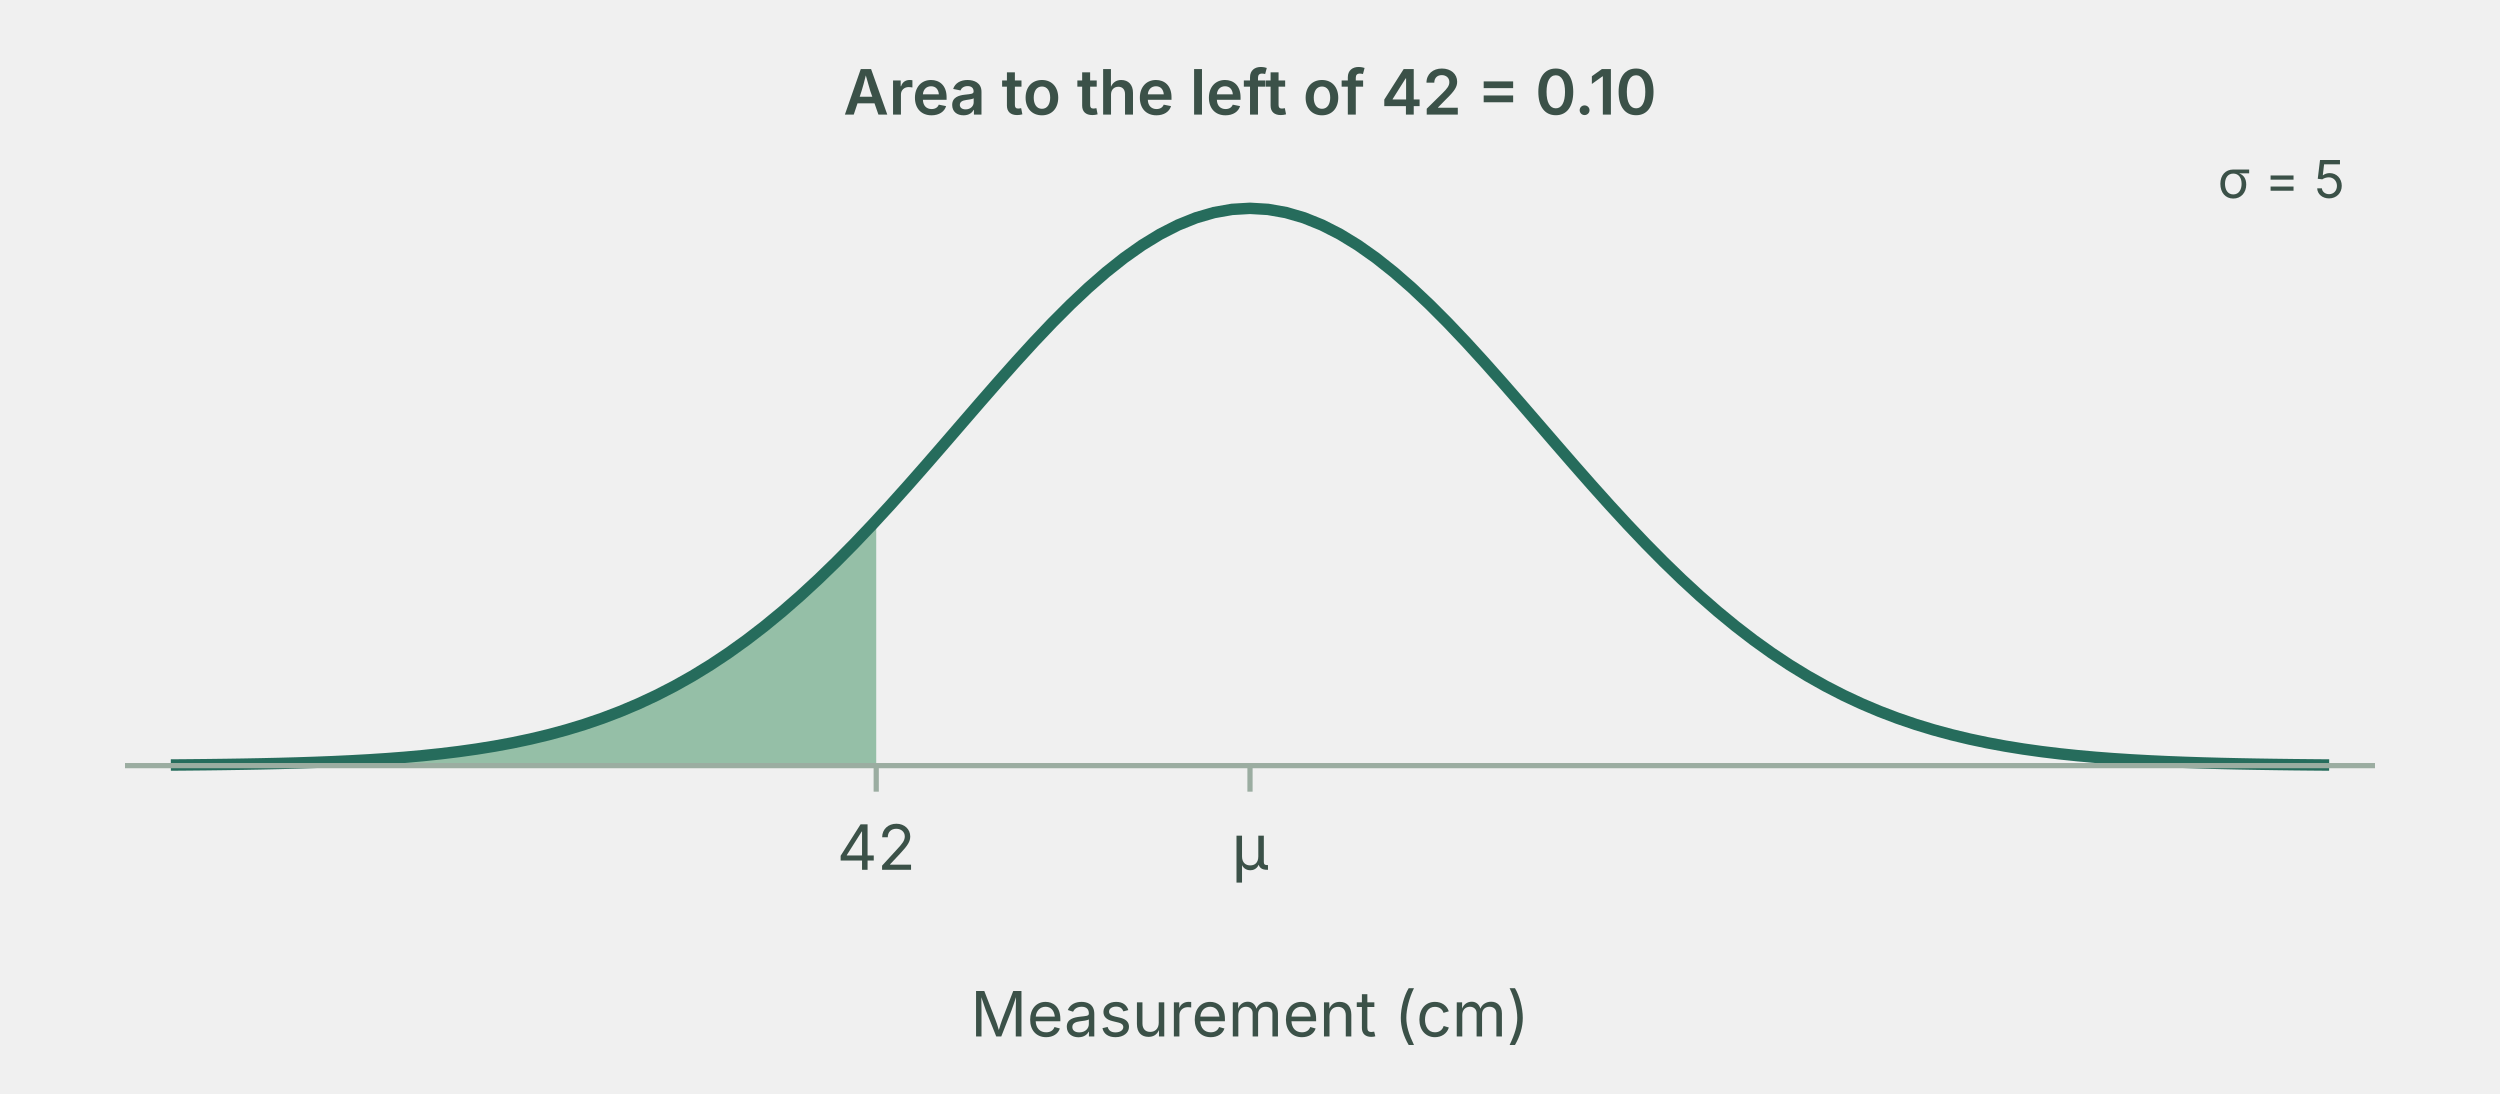
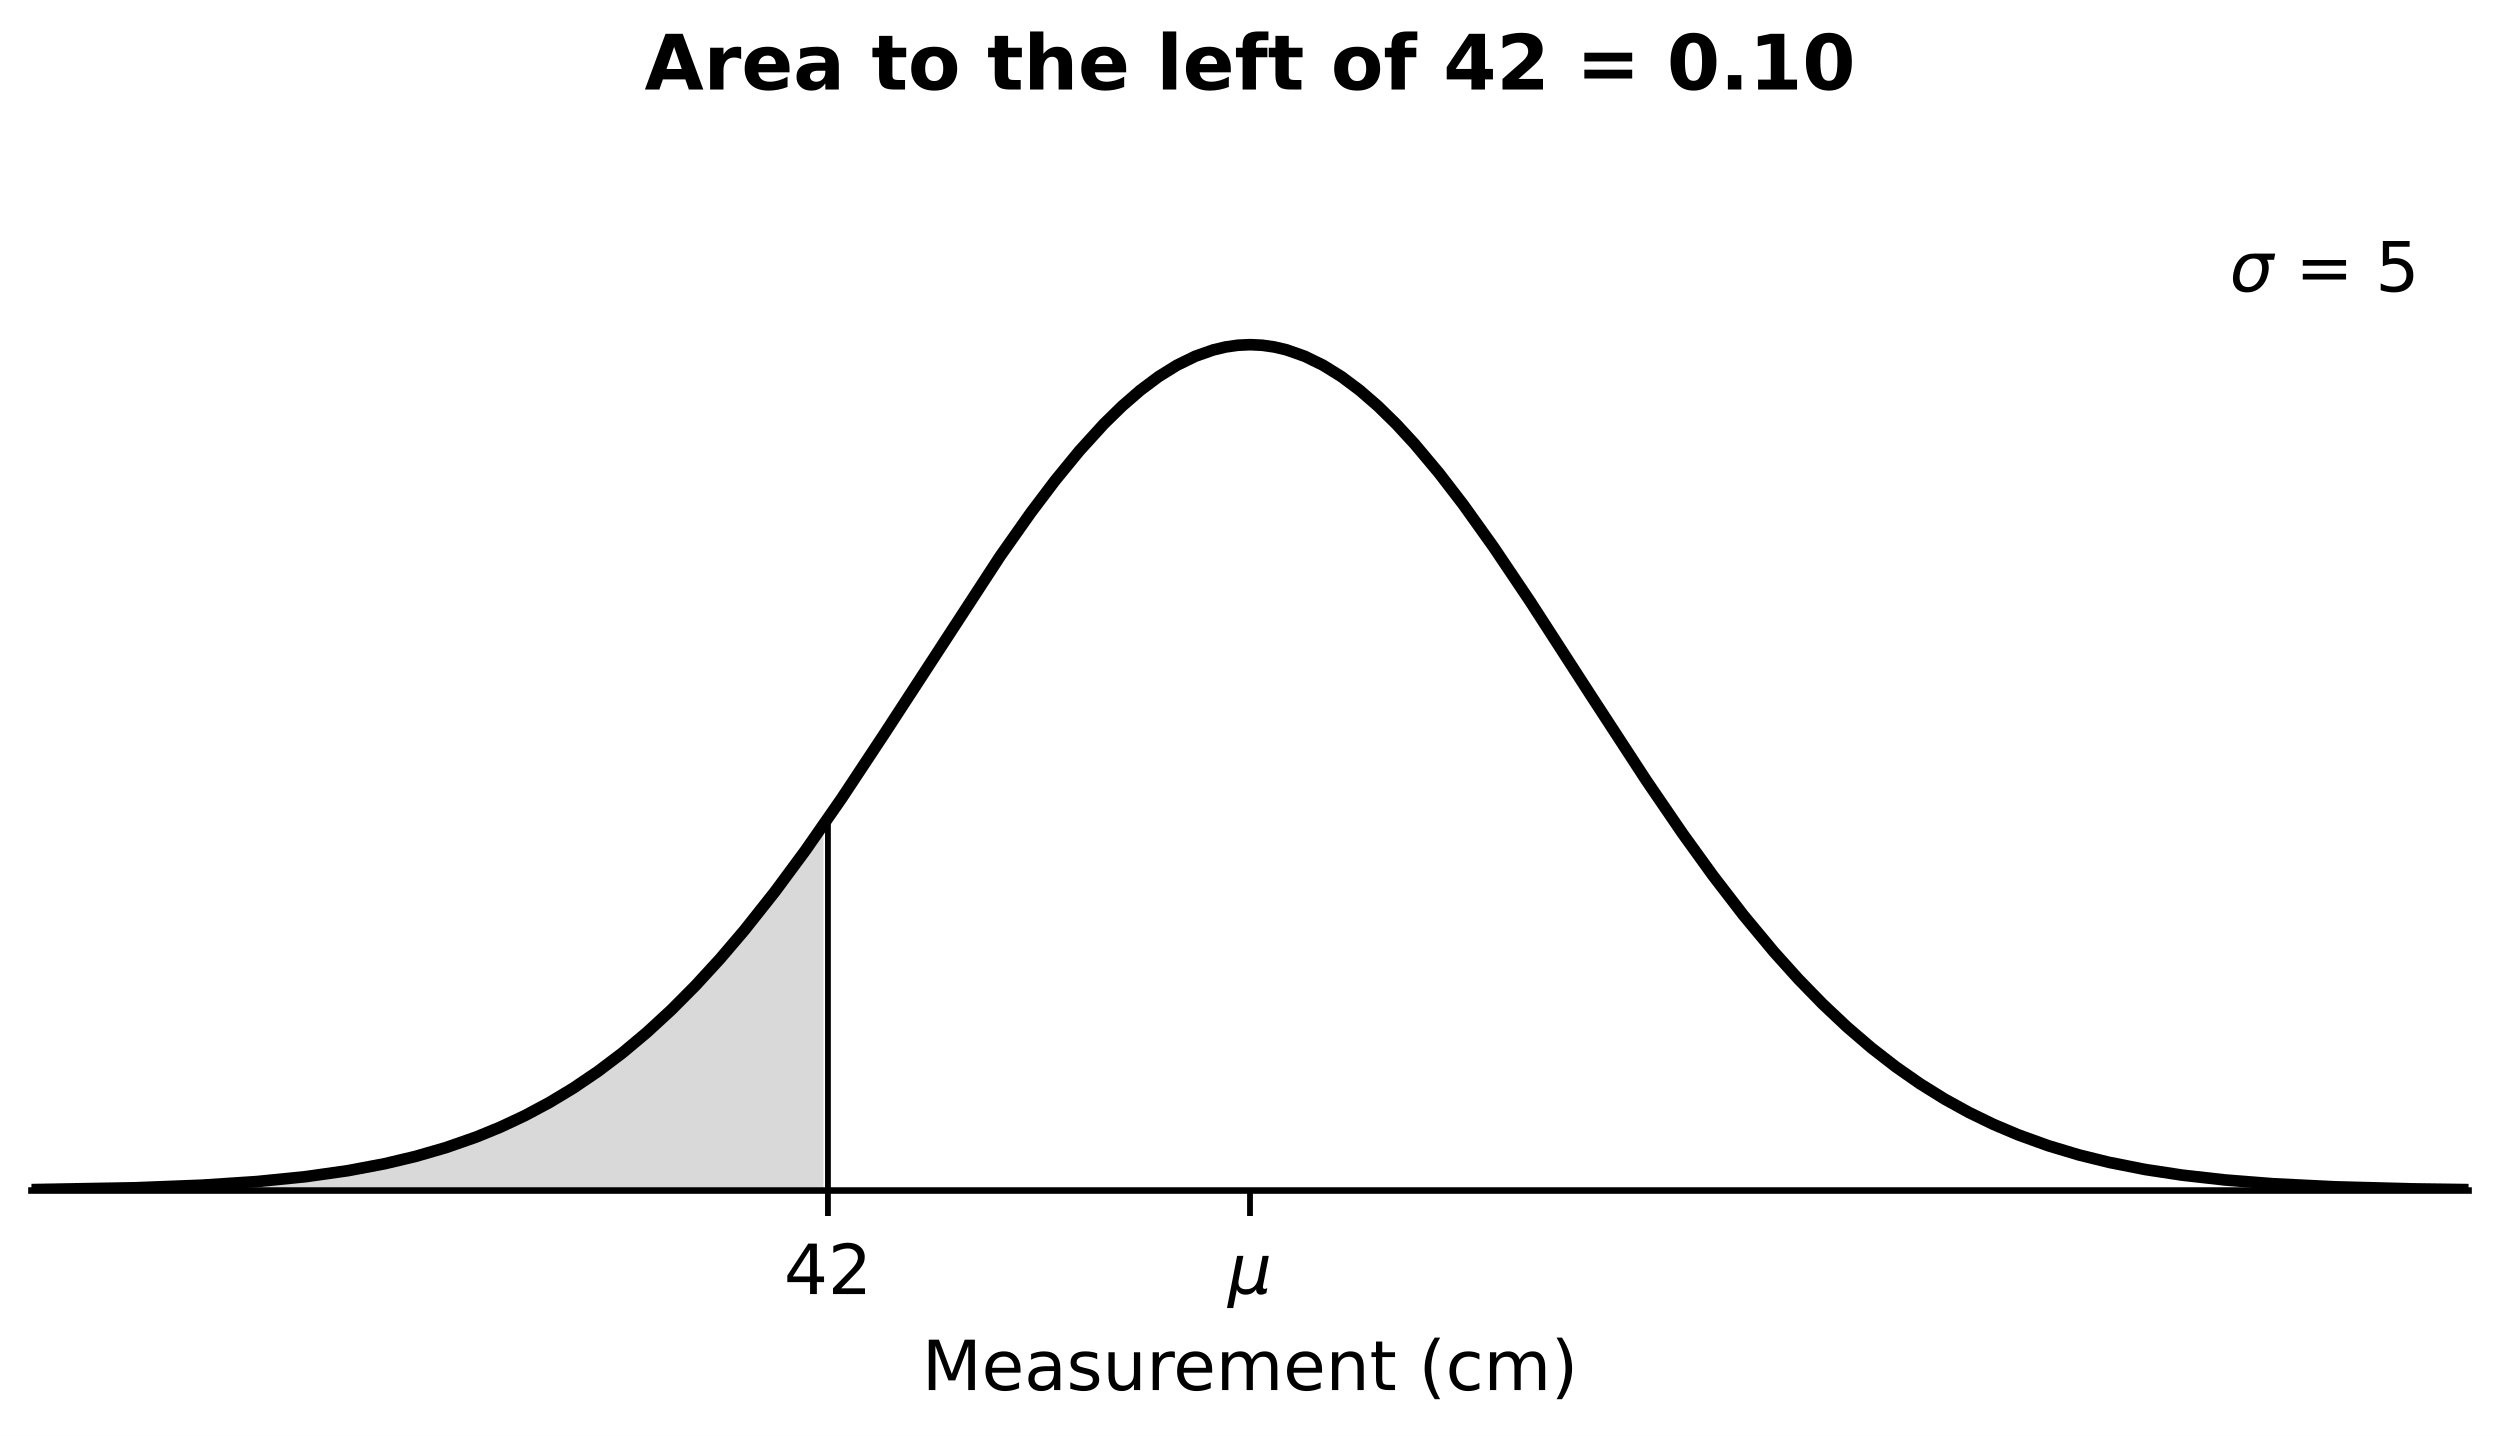
- <svg xmlns="http://www.w3.org/2000/svg" viewBox="0 0 480 210" role="img" aria-labelledby="title">
-   <style>text{font-family:system-ui,-apple-system,sans-serif;fill:#3b5148;font-size:12px} .small{font-size:10px}</style>
-   <path d="M32.8,147 L32.800,146.886 L33.929,146.877 L35.057,146.868 L36.186,146.858 L37.314,146.847 L38.443,146.835 L39.572,146.823 L40.700,146.810 L41.829,146.796 L42.957,146.781 L44.086,146.765 L45.215,146.748 L46.343,146.729 L47.472,146.710 L48.600,146.689 L49.729,146.667 L50.858,146.643 L51.986,146.618 L53.115,146.592 L54.244,146.563 L55.372,146.533 L56.501,146.501 L57.629,146.467 L58.758,146.431 L59.887,146.393 L61.015,146.353 L62.144,146.310 L63.272,146.264 L64.401,146.216 L65.530,146.165 L66.658,146.111 L67.787,146.054 L68.915,145.994 L70.044,145.930 L71.173,145.863 L72.301,145.792 L73.430,145.717 L74.558,145.638 L75.687,145.555 L76.816,145.467 L77.944,145.375 L79.073,145.278 L80.201,145.175 L81.330,145.068 L82.459,144.954 L83.587,144.836 L84.716,144.711 L85.844,144.580 L86.973,144.442 L88.102,144.298 L89.230,144.147 L90.359,143.988 L91.487,143.822 L92.616,143.648 L93.745,143.466 L94.873,143.276 L96.002,143.077 L97.131,142.869 L98.259,142.652 L99.388,142.426 L100.516,142.189 L101.645,141.943 L102.774,141.686 L103.902,141.418 L105.031,141.139 L106.159,140.848 L107.288,140.546 L108.417,140.232 L109.545,139.905 L110.674,139.565 L111.802,139.213 L112.931,138.847 L114.060,138.467 L115.188,138.073 L116.317,137.665 L117.445,137.242 L118.574,136.804 L119.703,136.350 L120.831,135.882 L121.960,135.397 L123.088,134.896 L124.217,134.378 L125.346,133.844 L126.474,133.292 L127.603,132.723 L128.731,132.137 L129.860,131.533 L130.989,130.911 L132.117,130.271 L133.246,129.612 L134.374,128.934 L135.503,128.238 L136.632,127.523 L137.760,126.789 L138.889,126.036 L140.018,125.263 L141.146,124.472 L142.275,123.660 L143.403,122.830 L144.532,121.980 L145.661,121.111 L146.789,120.222 L147.918,119.314 L149.046,118.387 L150.175,117.441 L151.304,116.476 L152.432,115.492 L153.561,114.490 L154.689,113.470 L155.818,112.431 L156.947,111.375 L158.075,110.302 L159.204,109.211 L160.332,108.104 L161.461,106.981 L162.590,105.842 L163.718,104.688 L164.847,103.519 L165.975,102.336 L167.104,101.140 L168.233,99.930 L168.233,147 Z" fill="#95bfa7" />
-   <path d="M32.800,146.886 L36.253,146.857 L39.707,146.822 L43.160,146.778 L46.613,146.725 L50.067,146.660 L53.520,146.582 L56.973,146.487 L60.427,146.374 L63.880,146.239 L67.333,146.077 L70.787,145.886 L74.240,145.661 L77.693,145.396 L81.147,145.085 L84.600,144.724 L88.053,144.304 L91.507,143.819 L94.960,143.261 L98.413,142.622 L101.867,141.893 L105.320,141.065 L108.773,140.130 L112.227,139.077 L115.680,137.897 L119.133,136.581 L122.587,135.120 L126.040,133.506 L129.493,131.731 L132.947,129.788 L136.400,127.672 L139.853,125.377 L143.307,122.902 L146.760,120.245 L150.213,117.408 L153.667,114.395 L157.120,111.211 L160.573,107.866 L164.027,104.370 L167.480,100.738 L170.933,96.987 L174.387,93.138 L177.840,89.212 L181.293,85.236 L184.747,81.236 L188.200,77.243 L191.653,73.289 L195.107,69.406 L198.560,65.628 L202.013,61.991 L205.467,58.528 L208.920,55.273 L212.373,52.260 L215.827,49.519 L219.280,47.079 L222.733,44.967 L226.187,43.206 L229.640,41.815 L233.093,40.811 L236.547,40.203 L240.000,40.000 L243.453,40.203 L246.907,40.811 L250.360,41.815 L253.813,43.206 L257.267,44.967 L260.720,47.079 L264.173,49.519 L267.627,52.260 L271.080,55.273 L274.533,58.528 L277.987,61.991 L281.440,65.628 L284.893,69.406 L288.347,73.289 L291.800,77.243 L295.253,81.236 L298.707,85.236 L302.160,89.212 L305.613,93.138 L309.067,96.987 L312.520,100.738 L315.973,104.370 L319.427,107.866 L322.880,111.211 L326.333,114.395 L329.787,117.408 L333.240,120.245 L336.693,122.902 L340.147,125.377 L343.600,127.672 L347.053,129.788 L350.507,131.731 L353.960,133.506 L357.413,135.120 L360.867,136.581 L364.320,137.897 L367.773,139.077 L371.227,140.130 L374.680,141.065 L378.133,141.893 L381.587,142.622 L385.040,143.261 L388.493,143.819 L391.947,144.304 L395.400,144.724 L398.853,145.085 L402.307,145.396 L405.760,145.661 L409.213,145.886 L412.667,146.077 L416.120,146.239 L419.573,146.374 L423.027,146.487 L426.480,146.582 L429.933,146.660 L433.387,146.725 L436.840,146.778 L440.293,146.822 L443.747,146.857 L447.200,146.886" fill="none" stroke="#266c5c" stroke-width="2.2" />
-   <path d="M24 147H456" stroke="#9bada1" />
-   <path d="M240 147v5" stroke="#9bada1" />
-   <text x="240" y="167" text-anchor="middle">μ</text>
-   <path d="M168.233 147v5" stroke="#9bada1" />
-   <text x="168.233" y="167" text-anchor="middle">42</text>
-   <text x="240" y="22" text-anchor="middle" font-weight="600">Area to the left of 42 = 0.10</text>
-   <text x="240" y="199" text-anchor="middle">Measurement (cm)</text>
-   <text x="438" y="38" text-anchor="middle" class="small">σ = 5</text>
+ <svg xmlns="http://www.w3.org/2000/svg" xmlns:xlink="http://www.w3.org/1999/xlink" width="343.44pt" height="197.26pt" viewBox="0 0 343.44 197.26" version="1.1">
+   <defs>
+     <style type="text/css">*{stroke-linejoin: round; stroke-linecap: butt}</style>
+   </defs>
+   <g id="figure_1">
+     <g id="patch_1">
+       <path d="M 0 197.26  L 343.44 197.26  L 343.44 -0  L 0 -0  z " style="fill: #ffffff" />
+     </g>
+     <g id="axes_1">
+       <g id="patch_2">
+         <path d="M 4.32 163.551  L 339.12 163.551  L 339.12 18.298  L 4.32 18.298  z " style="fill: #ffffff" />
+       </g>
+       <g id="FillBetweenPolyCollection_1">
+         <defs>
+           <path id="md0f2b03b56" d="M 4.32 -33.832  L 4.32 -33.832  L 5.157 -33.841  L 5.994 -33.85  L 6.831 -33.86  L 7.668 -33.871  L 8.505 -33.882  L 9.342 -33.894  L 10.179 -33.907  L 11.016 -33.92  L 11.853 -33.934  L 12.69 -33.95  L 13.527 -33.966  L 14.364 -33.983  L 15.201 -34.001  L 16.038 -34.02  L 16.875 -34.041  L 17.712 -34.063  L 18.549 -34.085  L 19.386 -34.11  L 20.223 -34.135  L 21.06 -34.163  L 21.897 -34.191  L 22.734 -34.222  L 23.571 -34.254  L 24.408 -34.288  L 25.245 -34.324  L 26.082 -34.362  L 26.919 -34.402  L 27.756 -34.444  L 28.593 -34.488  L 29.43 -34.535  L 30.267 -34.585  L 31.104 -34.637  L 31.941 -34.691  L 32.778 -34.749  L 33.615 -34.81  L 34.452 -34.873  L 35.289 -34.941  L 36.126 -35.011  L 36.963 -35.085  L 37.8 -35.163  L 38.637 -35.244  L 39.474 -35.33  L 40.311 -35.42  L 41.148 -35.514  L 41.985 -35.613  L 42.822 -35.716  L 43.659 -35.824  L 44.496 -35.938  L 45.333 -36.056  L 46.17 -36.18  L 47.007 -36.31  L 47.844 -36.446  L 48.681 -36.588  L 49.518 -36.736  L 50.355 -36.89  L 51.192 -37.051  L 52.029 -37.22  L 52.866 -37.395  L 53.703 -37.578  L 54.54 -37.769  L 55.377 -37.967  L 56.214 -38.174  L 57.051 -38.389  L 57.888 -38.613  L 58.725 -38.846  L 59.562 -39.088  L 60.399 -39.34  L 61.236 -39.601  L 62.073 -39.872  L 62.91 -40.154  L 63.747 -40.446  L 64.584 -40.749  L 65.421 -41.063  L 66.258 -41.388  L 67.095 -41.725  L 67.932 -42.074  L 68.769 -42.435  L 69.606 -42.809  L 70.443 -43.195  L 71.28 -43.595  L 72.117 -44.007  L 72.954 -44.434  L 73.791 -44.874  L 74.628 -45.328  L 75.465 -45.796  L 76.302 -46.279  L 77.139 -46.777  L 77.976 -47.29  L 78.813 -47.819  L 79.65 -48.363  L 80.487 -48.922  L 81.324 -49.498  L 82.161 -50.089  L 82.998 -50.698  L 83.835 -51.322  L 84.672 -51.964  L 85.509 -52.622  L 86.346 -53.297  L 87.183 -53.989  L 88.02 -54.699  L 88.857 -55.426  L 89.694 -56.171  L 90.531 -56.933  L 91.368 -57.713  L 92.205 -58.511  L 93.042 -59.326  L 93.879 -60.159  L 94.716 -61.01  L 95.553 -61.878  L 96.39 -62.764  L 97.227 -63.668  L 98.064 -64.589  L 98.901 -65.528  L 99.738 -66.484  L 100.575 -67.458  L 101.412 -68.448  L 102.249 -69.455  L 103.086 -70.479  L 103.923 -71.519  L 104.76 -72.575  L 105.597 -73.647  L 106.434 -74.735  L 107.271 -75.837  L 108.108 -76.955  L 108.945 -78.087  L 109.782 -79.233  L 110.619 -80.393  L 111.456 -81.566  L 112.293 -82.751  L 113.13 -83.949  L 113.13 -83.949  L 113.13 -33.708  L 112.293 -33.708  L 111.456 -33.708  L 110.619 -33.708  L 109.782 -33.708  L 108.945 -33.708  L 108.108 -33.708  L 107.271 -33.708  L 106.434 -33.708  L 105.597 -33.708  L 104.76 -33.708  L 103.923 -33.708  L 103.086 -33.708  L 102.249 -33.708  L 101.412 -33.708  L 100.575 -33.708  L 99.738 -33.708  L 98.901 -33.708  L 98.064 -33.708  L 97.227 -33.708  L 96.39 -33.708  L 95.553 -33.708  L 94.716 -33.708  L 93.879 -33.708  L 93.042 -33.708  L 92.205 -33.708  L 91.368 -33.708  L 90.531 -33.708  L 89.694 -33.708  L 88.857 -33.708  L 88.02 -33.708  L 87.183 -33.708  L 86.346 -33.708  L 85.509 -33.708  L 84.672 -33.708  L 83.835 -33.708  L 82.998 -33.708  L 82.161 -33.708  L 81.324 -33.708  L 80.487 -33.708  L 79.65 -33.708  L 78.813 -33.708  L 77.976 -33.708  L 77.139 -33.708  L 76.302 -33.708  L 75.465 -33.708  L 74.628 -33.708  L 73.791 -33.708  L 72.954 -33.708  L 72.117 -33.708  L 71.28 -33.708  L 70.443 -33.708  L 69.606 -33.708  L 68.769 -33.708  L 67.932 -33.708  L 67.095 -33.708  L 66.258 -33.708  L 65.421 -33.708  L 64.584 -33.708  L 63.747 -33.708  L 62.91 -33.708  L 62.073 -33.708  L 61.236 -33.708  L 60.399 -33.708  L 59.562 -33.708  L 58.725 -33.708  L 57.888 -33.708  L 57.051 -33.708  L 56.214 -33.708  L 55.377 -33.708  L 54.54 -33.708  L 53.703 -33.708  L 52.866 -33.708  L 52.029 -33.708  L 51.192 -33.708  L 50.355 -33.708  L 49.518 -33.708  L 48.681 -33.708  L 47.844 -33.708  L 47.007 -33.708  L 46.17 -33.708  L 45.333 -33.708  L 44.496 -33.708  L 43.659 -33.708  L 42.822 -33.708  L 41.985 -33.708  L 41.148 -33.708  L 40.311 -33.708  L 39.474 -33.708  L 38.637 -33.708  L 37.8 -33.708  L 36.963 -33.708  L 36.126 -33.708  L 35.289 -33.708  L 34.452 -33.708  L 33.615 -33.708  L 32.778 -33.708  L 31.941 -33.708  L 31.104 -33.708  L 30.267 -33.708  L 29.43 -33.708  L 28.593 -33.708  L 27.756 -33.708  L 26.919 -33.708  L 26.082 -33.708  L 25.245 -33.708  L 24.408 -33.708  L 23.571 -33.708  L 22.734 -33.708  L 21.897 -33.708  L 21.06 -33.708  L 20.223 -33.708  L 19.386 -33.708  L 18.549 -33.708  L 17.712 -33.708  L 16.875 -33.708  L 16.038 -33.708  L 15.201 -33.708  L 14.364 -33.708  L 13.527 -33.708  L 12.69 -33.708  L 11.853 -33.708  L 11.016 -33.708  L 10.179 -33.708  L 9.342 -33.708  L 8.505 -33.708  L 7.668 -33.708  L 6.831 -33.708  L 5.994 -33.708  L 5.157 -33.708  L 4.32 -33.708  z " />
+         </defs>
+         <g clip-path="url(#p3c4a915d15)">
+           <use xlink:href="#md0f2b03b56" x="0" y="197.26" style="fill: #d9d9d9" />
+         </g>
+       </g>
+       <g id="matplotlib.axis_1">
+         <g id="xtick_1">
+           <g id="line2d_1">
+             <defs>
+               <path id="m523779726a" d="M 0 0  L 0 3.5  " style="stroke: #000000; stroke-width: 0.8" />
+             </defs>
+             <g>
+               <use xlink:href="#m523779726a" x="171.72" y="163.551" style="stroke: #000000; stroke-width: 0.8" />
+             </g>
+           </g>
+           <g id="text_1">
+             <g transform="translate(168.68 177.7504) scale(0.095 -0.095)">
+               <defs>
+                 <path id="DejaVuSans-Oblique-3bc" d="M -84 -1331  L 856 3500  L 1434 3500  L 1009 1322  Q 997 1256 987 1175  Q 978 1094 978 1013  Q 978 722 1161 565  Q 1344 409 1684 409  Q 2147 409 2431 671  Q 2716 934 2816 1459  L 3213 3500  L 3788 3500  L 3266 809  Q 3253 750 3248 706  Q 3244 663 3244 628  Q 3244 531 3283 486  Q 3322 441 3406 441  Q 3438 441 3492 456  Q 3547 472 3647 513  L 3559 50  Q 3422 -19 3297 -55  Q 3172 -91 3053 -91  Q 2847 -91 2730 40  Q 2613 172 2613 403  Q 2438 153 2195 31  Q 1953 -91 1625 -91  Q 1334 -91 1117 43  Q 900 178 831 397  L 494 -1331  L -84 -1331  z " transform="scale(0.015625)" />
+               </defs>
+               <use xlink:href="#DejaVuSans-Oblique-3bc" transform="translate(0 0.3125)" />
+             </g>
+           </g>
+         </g>
+         <g id="xtick_2">
+           <g id="line2d_2">
+             <g>
+               <use xlink:href="#m523779726a" x="113.738" y="163.551" style="stroke: #000000; stroke-width: 0.8" />
+             </g>
+           </g>
+           <g id="text_2">
+             <g transform="translate(107.6941 177.7697) scale(0.095 -0.095)">
+               <defs>
+                 <path id="DejaVuSans-34" d="M 2419 4116  L 825 1625  L 2419 1625  L 2419 4116  z M 2253 4666  L 3047 4666  L 3047 1625  L 3713 1625  L 3713 1100  L 3047 1100  L 3047 0  L 2419 0  L 2419 1100  L 313 1100  L 313 1709  L 2253 4666  z " transform="scale(0.015625)" />
+                 <path id="DejaVuSans-32" d="M 1228 531  L 3431 531  L 3431 0  L 469 0  L 469 531  Q 828 903 1448 1529  Q 2069 2156 2228 2338  Q 2531 2678 2651 2914  Q 2772 3150 2772 3378  Q 2772 3750 2511 3984  Q 2250 4219 1831 4219  Q 1534 4219 1204 4116  Q 875 4013 500 3803  L 500 4441  Q 881 4594 1212 4672  Q 1544 4750 1819 4750  Q 2544 4750 2975 4387  Q 3406 4025 3406 3419  Q 3406 3131 3298 2873  Q 3191 2616 2906 2266  Q 2828 2175 2409 1742  Q 1991 1309 1228 531  z " transform="scale(0.015625)" />
+               </defs>
+               <use xlink:href="#DejaVuSans-34" />
+               <use xlink:href="#DejaVuSans-32" transform="translate(63.62305 0)" />
+             </g>
+           </g>
+         </g>
+         <g id="text_3">
+           <g transform="translate(126.6581 190.9639) scale(0.095 -0.095)">
+             <defs>
+               <path id="DejaVuSans-4d" d="M 628 4666  L 1569 4666  L 2759 1491  L 3956 4666  L 4897 4666  L 4897 0  L 4281 0  L 4281 4097  L 3078 897  L 2444 897  L 1241 4097  L 1241 0  L 628 0  L 628 4666  z " transform="scale(0.015625)" />
+               <path id="DejaVuSans-65" d="M 3597 1894  L 3597 1613  L 953 1613  Q 991 1019 1311 708  Q 1631 397 2203 397  Q 2534 397 2845 478  Q 3156 559 3463 722  L 3463 178  Q 3153 47 2828 -22  Q 2503 -91 2169 -91  Q 1331 -91 842 396  Q 353 884 353 1716  Q 353 2575 817 3079  Q 1281 3584 2069 3584  Q 2775 3584 3186 3129  Q 3597 2675 3597 1894  z M 3022 2063  Q 3016 2534 2758 2815  Q 2500 3097 2075 3097  Q 1594 3097 1305 2825  Q 1016 2553 972 2059  L 3022 2063  z " transform="scale(0.015625)" />
+               <path id="DejaVuSans-61" d="M 2194 1759  Q 1497 1759 1228 1600  Q 959 1441 959 1056  Q 959 750 1161 570  Q 1363 391 1709 391  Q 2188 391 2477 730  Q 2766 1069 2766 1631  L 2766 1759  L 2194 1759  z M 3341 1997  L 3341 0  L 2766 0  L 2766 531  Q 2569 213 2275 61  Q 1981 -91 1556 -91  Q 1019 -91 701 211  Q 384 513 384 1019  Q 384 1609 779 1909  Q 1175 2209 1959 2209  L 2766 2209  L 2766 2266  Q 2766 2663 2505 2880  Q 2244 3097 1772 3097  Q 1472 3097 1187 3025  Q 903 2953 641 2809  L 641 3341  Q 956 3463 1253 3523  Q 1550 3584 1831 3584  Q 2591 3584 2966 3190  Q 3341 2797 3341 1997  z " transform="scale(0.015625)" />
+               <path id="DejaVuSans-73" d="M 2834 3397  L 2834 2853  Q 2591 2978 2328 3040  Q 2066 3103 1784 3103  Q 1356 3103 1142 2972  Q 928 2841 928 2578  Q 928 2378 1081 2264  Q 1234 2150 1697 2047  L 1894 2003  Q 2506 1872 2764 1633  Q 3022 1394 3022 966  Q 3022 478 2636 193  Q 2250 -91 1575 -91  Q 1294 -91 989 -36  Q 684 19 347 128  L 347 722  Q 666 556 975 473  Q 1284 391 1588 391  Q 1994 391 2212 530  Q 2431 669 2431 922  Q 2431 1156 2273 1281  Q 2116 1406 1581 1522  L 1381 1569  Q 847 1681 609 1914  Q 372 2147 372 2553  Q 372 3047 722 3315  Q 1072 3584 1716 3584  Q 2034 3584 2315 3537  Q 2597 3491 2834 3397  z " transform="scale(0.015625)" />
+               <path id="DejaVuSans-75" d="M 544 1381  L 544 3500  L 1119 3500  L 1119 1403  Q 1119 906 1312 657  Q 1506 409 1894 409  Q 2359 409 2629 706  Q 2900 1003 2900 1516  L 2900 3500  L 3475 3500  L 3475 0  L 2900 0  L 2900 538  Q 2691 219 2414 64  Q 2138 -91 1772 -91  Q 1169 -91 856 284  Q 544 659 544 1381  z M 1991 3584  L 1991 3584  z " transform="scale(0.015625)" />
+               <path id="DejaVuSans-72" d="M 2631 2963  Q 2534 3019 2420 3045  Q 2306 3072 2169 3072  Q 1681 3072 1420 2755  Q 1159 2438 1159 1844  L 1159 0  L 581 0  L 581 3500  L 1159 3500  L 1159 2956  Q 1341 3275 1631 3429  Q 1922 3584 2338 3584  Q 2397 3584 2469 3576  Q 2541 3569 2628 3553  L 2631 2963  z " transform="scale(0.015625)" />
+               <path id="DejaVuSans-6d" d="M 3328 2828  Q 3544 3216 3844 3400  Q 4144 3584 4550 3584  Q 5097 3584 5394 3201  Q 5691 2819 5691 2113  L 5691 0  L 5113 0  L 5113 2094  Q 5113 2597 4934 2840  Q 4756 3084 4391 3084  Q 3944 3084 3684 2787  Q 3425 2491 3425 1978  L 3425 0  L 2847 0  L 2847 2094  Q 2847 2600 2669 2842  Q 2491 3084 2119 3084  Q 1678 3084 1418 2786  Q 1159 2488 1159 1978  L 1159 0  L 581 0  L 581 3500  L 1159 3500  L 1159 2956  Q 1356 3278 1631 3431  Q 1906 3584 2284 3584  Q 2666 3584 2933 3390  Q 3200 3197 3328 2828  z " transform="scale(0.015625)" />
+               <path id="DejaVuSans-6e" d="M 3513 2113  L 3513 0  L 2938 0  L 2938 2094  Q 2938 2591 2744 2837  Q 2550 3084 2163 3084  Q 1697 3084 1428 2787  Q 1159 2491 1159 1978  L 1159 0  L 581 0  L 581 3500  L 1159 3500  L 1159 2956  Q 1366 3272 1645 3428  Q 1925 3584 2291 3584  Q 2894 3584 3203 3211  Q 3513 2838 3513 2113  z " transform="scale(0.015625)" />
+               <path id="DejaVuSans-74" d="M 1172 4494  L 1172 3500  L 2356 3500  L 2356 3053  L 1172 3053  L 1172 1153  Q 1172 725 1289 603  Q 1406 481 1766 481  L 2356 481  L 2356 0  L 1766 0  Q 1100 0 847 248  Q 594 497 594 1153  L 594 3053  L 172 3053  L 172 3500  L 594 3500  L 594 4494  L 1172 4494  z " transform="scale(0.015625)" />
+               <path id="DejaVuSans-20" transform="scale(0.015625)" />
+               <path id="DejaVuSans-28" d="M 1984 4856  Q 1566 4138 1362 3434  Q 1159 2731 1159 2009  Q 1159 1288 1364 580  Q 1569 -128 1984 -844  L 1484 -844  Q 1016 -109 783 600  Q 550 1309 550 2009  Q 550 2706 781 3412  Q 1013 4119 1484 4856  L 1984 4856  z " transform="scale(0.015625)" />
+               <path id="DejaVuSans-63" d="M 3122 3366  L 3122 2828  Q 2878 2963 2633 3030  Q 2388 3097 2138 3097  Q 1578 3097 1268 2742  Q 959 2388 959 1747  Q 959 1106 1268 751  Q 1578 397 2138 397  Q 2388 397 2633 464  Q 2878 531 3122 666  L 3122 134  Q 2881 22 2623 -34  Q 2366 -91 2075 -91  Q 1284 -91 818 406  Q 353 903 353 1747  Q 353 2603 823 3093  Q 1294 3584 2113 3584  Q 2378 3584 2631 3529  Q 2884 3475 3122 3366  z " transform="scale(0.015625)" />
+               <path id="DejaVuSans-29" d="M 513 4856  L 1013 4856  Q 1481 4119 1714 3412  Q 1947 2706 1947 2009  Q 1947 1309 1714 600  Q 1481 -109 1013 -844  L 513 -844  Q 928 -128 1133 580  Q 1338 1288 1338 2009  Q 1338 2731 1133 3434  Q 928 4138 513 4856  z " transform="scale(0.015625)" />
+             </defs>
+             <use xlink:href="#DejaVuSans-4d" />
+             <use xlink:href="#DejaVuSans-65" transform="translate(86.2793 0)" />
+             <use xlink:href="#DejaVuSans-61" transform="translate(147.8027 0)" />
+             <use xlink:href="#DejaVuSans-73" transform="translate(209.082 0)" />
+             <use xlink:href="#DejaVuSans-75" transform="translate(261.1816 0)" />
+             <use xlink:href="#DejaVuSans-72" transform="translate(324.5605 0)" />
+             <use xlink:href="#DejaVuSans-65" transform="translate(363.4238 0)" />
+             <use xlink:href="#DejaVuSans-6d" transform="translate(424.9473 0)" />
+             <use xlink:href="#DejaVuSans-65" transform="translate(522.3594 0)" />
+             <use xlink:href="#DejaVuSans-6e" transform="translate(583.8828 0)" />
+             <use xlink:href="#DejaVuSans-74" transform="translate(647.2617 0)" />
+             <use xlink:href="#DejaVuSans-20" transform="translate(686.4707 0)" />
+             <use xlink:href="#DejaVuSans-28" transform="translate(718.2578 0)" />
+             <use xlink:href="#DejaVuSans-63" transform="translate(757.2715 0)" />
+             <use xlink:href="#DejaVuSans-6d" transform="translate(812.252 0)" />
+             <use xlink:href="#DejaVuSans-29" transform="translate(909.6641 0)" />
+           </g>
+         </g>
+       </g>
+       <g id="matplotlib.axis_2" />
+       <g id="line2d_3">
+         <path d="M 4.32 163.427  L 18.549 163.174  L 27.756 162.816  L 35.289 162.319  L 41.985 161.647  L 47.844 160.814  L 52.866 159.864  L 57.051 158.87  L 61.236 157.659  L 65.421 156.197  L 68.769 154.825  L 72.117 153.252  L 75.465 151.463  L 78.813 149.441  L 82.161 147.17  L 85.509 144.638  L 88.857 141.833  L 92.205 138.749  L 95.553 135.381  L 98.901 131.731  L 102.249 127.805  L 106.434 122.525  L 110.619 116.867  L 115.641 109.65  L 121.5 100.793  L 137.403 76.398  L 141.588 70.462  L 144.936 66.027  L 148.284 61.938  L 151.632 58.256  L 154.143 55.796  L 156.654 53.616  L 159.165 51.738  L 161.676 50.177  L 164.187 48.949  L 166.698 48.063  L 168.372 47.667  L 170.046 47.428  L 171.72 47.349  L 173.394 47.428  L 175.068 47.667  L 176.742 48.063  L 179.253 48.949  L 181.764 50.177  L 184.275 51.738  L 186.786 53.616  L 189.297 55.796  L 191.808 58.256  L 194.319 60.977  L 197.667 64.97  L 201.015 69.324  L 205.2 75.181  L 210.222 82.65  L 218.592 95.607  L 226.125 107.159  L 231.147 114.508  L 235.332 120.305  L 239.517 125.741  L 243.702 130.775  L 247.05 134.495  L 250.398 137.934  L 253.746 141.089  L 257.094 143.963  L 260.442 146.562  L 263.79 148.897  L 267.138 150.98  L 270.486 152.826  L 273.834 154.451  L 277.182 155.872  L 281.367 157.388  L 285.552 158.646  L 289.737 159.681  L 294.759 160.672  L 299.781 161.435  L 305.64 162.097  L 312.336 162.623  L 320.706 163.038  L 331.587 163.325  L 339.12 163.427  L 339.12 163.427  " clip-path="url(#p3c4a915d15)" style="fill: none; stroke: #000000; stroke-width: 1.6" />
+       </g>
+       <g id="line2d_4">
+         <path d="M 113.738 163.551  L 113.738 112.433  " clip-path="url(#p3c4a915d15)" style="fill: none; stroke: #000000; stroke-width: 0.8" />
+       </g>
+       <g id="patch_3">
+         <path d="M 4.32 163.551  L 339.12 163.551  " style="fill: none; stroke: #000000; stroke-width: 0.9; stroke-linejoin: miter; stroke-linecap: square" />
+       </g>
+       <g id="text_4">
+         <g transform="translate(306.299 40.04216) scale(0.095 -0.095)">
+           <defs>
+             <path id="DejaVuSans-Oblique-3c3" d="M 2219 3044  Q 1744 3044 1422 2700  Q 1081 2341 969 1747  Q 844 1119 1044 756  Q 1241 397 1706 397  Q 2166 397 2503 759  Q 2844 1122 2966 1747  Q 3075 2319 2881 2700  Q 2700 3044 2219 3044  z M 2309 3503  L 4219 3500  L 4106 2925  L 3463 2925  Q 3706 2438 3575 1747  Q 3406 888 2884 400  Q 2359 -91 1609 -91  Q 856 -91 525 400  Q 194 888 363 1747  Q 528 2609 1050 3097  Q 1484 3503 2309 3503  z " transform="scale(0.015625)" />
+             <path id="DejaVuSans-3d" d="M 678 2906  L 4684 2906  L 4684 2381  L 678 2381  L 678 2906  z M 678 1631  L 4684 1631  L 4684 1100  L 678 1100  L 678 1631  z " transform="scale(0.015625)" />
+             <path id="DejaVuSans-35" d="M 691 4666  L 3169 4666  L 3169 4134  L 1269 4134  L 1269 2991  Q 1406 3038 1543 3061  Q 1681 3084 1819 3084  Q 2600 3084 3056 2656  Q 3513 2228 3513 1497  Q 3513 744 3044 326  Q 2575 -91 1722 -91  Q 1428 -91 1123 -41  Q 819 9 494 109  L 494 744  Q 775 591 1075 516  Q 1375 441 1709 441  Q 2250 441 2565 725  Q 2881 1009 2881 1497  Q 2881 1984 2565 2268  Q 2250 2553 1709 2553  Q 1456 2553 1204 2497  Q 953 2441 691 2322  L 691 4666  z " transform="scale(0.015625)" />
+           </defs>
+           <use xlink:href="#DejaVuSans-Oblique-3c3" transform="translate(0 0.09375)" />
+           <use xlink:href="#DejaVuSans-20" transform="translate(63.37891 0.09375)" />
+           <use xlink:href="#DejaVuSans-3d" transform="translate(95.16602 0.09375)" />
+           <use xlink:href="#DejaVuSans-20" transform="translate(178.9551 0.09375)" />
+           <use xlink:href="#DejaVuSans-35" transform="translate(210.7422 0.09375)" />
+         </g>
+       </g>
+       <g id="text_5">
+         <g transform="translate(88.54441 12.29836) scale(0.105 -0.105)">
+           <defs>
+             <path id="DejaVuSans-Bold-41" d="M 3419 850  L 1538 850  L 1241 0  L 31 0  L 1759 4666  L 3194 4666  L 4922 0  L 3713 0  L 3419 850  z M 1838 1716  L 3116 1716  L 2478 3572  L 1838 1716  z " transform="scale(0.015625)" />
+             <path id="DejaVuSans-Bold-72" d="M 3138 2547  Q 2991 2616 2845 2648  Q 2700 2681 2553 2681  Q 2122 2681 1889 2404  Q 1656 2128 1656 1613  L 1656 0  L 538 0  L 538 3500  L 1656 3500  L 1656 2925  Q 1872 3269 2151 3426  Q 2431 3584 2822 3584  Q 2878 3584 2943 3579  Q 3009 3575 3134 3559  L 3138 2547  z " transform="scale(0.015625)" />
+             <path id="DejaVuSans-Bold-65" d="M 4031 1759  L 4031 1441  L 1416 1441  Q 1456 1047 1700 850  Q 1944 653 2381 653  Q 2734 653 3104 758  Q 3475 863 3866 1075  L 3866 213  Q 3469 63 3072 -14  Q 2675 -91 2278 -91  Q 1328 -91 801 392  Q 275 875 275 1747  Q 275 2603 792 3093  Q 1309 3584 2216 3584  Q 3041 3584 3536 3087  Q 4031 2591 4031 1759  z M 2881 2131  Q 2881 2450 2695 2645  Q 2509 2841 2209 2841  Q 1884 2841 1681 2658  Q 1478 2475 1428 2131  L 2881 2131  z " transform="scale(0.015625)" />
+             <path id="DejaVuSans-Bold-61" d="M 2106 1575  Q 1756 1575 1579 1456  Q 1403 1338 1403 1106  Q 1403 894 1545 773  Q 1688 653 1941 653  Q 2256 653 2472 879  Q 2688 1106 2688 1447  L 2688 1575  L 2106 1575  z M 3816 1997  L 3816 0  L 2688 0  L 2688 519  Q 2463 200 2181 54  Q 1900 -91 1497 -91  Q 953 -91 614 226  Q 275 544 275 1050  Q 275 1666 698 1953  Q 1122 2241 2028 2241  L 2688 2241  L 2688 2328  Q 2688 2594 2478 2717  Q 2269 2841 1825 2841  Q 1466 2841 1156 2769  Q 847 2697 581 2553  L 581 3406  Q 941 3494 1303 3539  Q 1666 3584 2028 3584  Q 2975 3584 3395 3211  Q 3816 2838 3816 1997  z " transform="scale(0.015625)" />
+             <path id="DejaVuSans-Bold-20" transform="scale(0.015625)" />
+             <path id="DejaVuSans-Bold-74" d="M 1759 4494  L 1759 3500  L 2913 3500  L 2913 2700  L 1759 2700  L 1759 1216  Q 1759 972 1856 886  Q 1953 800 2241 800  L 2816 800  L 2816 0  L 1856 0  Q 1194 0 917 276  Q 641 553 641 1216  L 641 2700  L 84 2700  L 84 3500  L 641 3500  L 641 4494  L 1759 4494  z " transform="scale(0.015625)" />
+             <path id="DejaVuSans-Bold-6f" d="M 2203 2784  Q 1831 2784 1636 2517  Q 1441 2250 1441 1747  Q 1441 1244 1636 976  Q 1831 709 2203 709  Q 2569 709 2762 976  Q 2956 1244 2956 1747  Q 2956 2250 2762 2517  Q 2569 2784 2203 2784  z M 2203 3584  Q 3106 3584 3614 3096  Q 4122 2609 4122 1747  Q 4122 884 3614 396  Q 3106 -91 2203 -91  Q 1297 -91 786 396  Q 275 884 275 1747  Q 275 2609 786 3096  Q 1297 3584 2203 3584  z " transform="scale(0.015625)" />
+             <path id="DejaVuSans-Bold-68" d="M 4056 2131  L 4056 0  L 2931 0  L 2931 347  L 2931 1625  Q 2931 2084 2911 2256  Q 2891 2428 2841 2509  Q 2775 2619 2662 2680  Q 2550 2741 2406 2741  Q 2056 2741 1856 2470  Q 1656 2200 1656 1722  L 1656 0  L 538 0  L 538 4863  L 1656 4863  L 1656 2988  Q 1909 3294 2193 3439  Q 2478 3584 2822 3584  Q 3428 3584 3742 3212  Q 4056 2841 4056 2131  z " transform="scale(0.015625)" />
+             <path id="DejaVuSans-Bold-6c" d="M 538 4863  L 1656 4863  L 1656 0  L 538 0  L 538 4863  z " transform="scale(0.015625)" />
+             <path id="DejaVuSans-Bold-66" d="M 2841 4863  L 2841 4128  L 2222 4128  Q 1984 4128 1890 4042  Q 1797 3956 1797 3744  L 1797 3500  L 2753 3500  L 2753 2700  L 1797 2700  L 1797 0  L 678 0  L 678 2700  L 122 2700  L 122 3500  L 678 3500  L 678 3744  Q 678 4316 997 4589  Q 1316 4863 1984 4863  L 2841 4863  z " transform="scale(0.015625)" />
+             <path id="DejaVuSans-Bold-34" d="M 2356 3675  L 1038 1722  L 2356 1722  L 2356 3675  z M 2156 4666  L 3494 4666  L 3494 1722  L 4159 1722  L 4159 850  L 3494 850  L 3494 0  L 2356 0  L 2356 850  L 288 850  L 288 1881  L 2156 4666  z " transform="scale(0.015625)" />
+             <path id="DejaVuSans-Bold-32" d="M 1844 884  L 3897 884  L 3897 0  L 506 0  L 506 884  L 2209 2388  Q 2438 2594 2547 2791  Q 2656 2988 2656 3200  Q 2656 3528 2436 3728  Q 2216 3928 1850 3928  Q 1569 3928 1234 3808  Q 900 3688 519 3450  L 519 4475  Q 925 4609 1322 4679  Q 1719 4750 2100 4750  Q 2938 4750 3402 4381  Q 3866 4013 3866 3353  Q 3866 2972 3669 2642  Q 3472 2313 2841 1759  L 1844 884  z " transform="scale(0.015625)" />
+             <path id="DejaVuSans-Bold-3d" d="M 678 3084  L 4684 3084  L 4684 2350  L 678 2350  L 678 3084  z M 678 1663  L 4684 1663  L 4684 922  L 678 922  L 678 1663  z " transform="scale(0.015625)" />
+             <path id="DejaVuSans-Bold-30" d="M 2944 2338  Q 2944 3213 2780 3570  Q 2616 3928 2228 3928  Q 1841 3928 1675 3570  Q 1509 3213 1509 2338  Q 1509 1453 1675 1090  Q 1841 728 2228 728  Q 2613 728 2778 1090  Q 2944 1453 2944 2338  z M 4147 2328  Q 4147 1169 3647 539  Q 3147 -91 2228 -91  Q 1306 -91 806 539  Q 306 1169 306 2328  Q 306 3491 806 4120  Q 1306 4750 2228 4750  Q 3147 4750 3647 4120  Q 4147 3491 4147 2328  z " transform="scale(0.015625)" />
+             <path id="DejaVuSans-Bold-2e" d="M 653 1209  L 1778 1209  L 1778 0  L 653 0  L 653 1209  z " transform="scale(0.015625)" />
+             <path id="DejaVuSans-Bold-31" d="M 750 831  L 1813 831  L 1813 3847  L 722 3622  L 722 4441  L 1806 4666  L 2950 4666  L 2950 831  L 4013 831  L 4013 0  L 750 0  L 750 831  z " transform="scale(0.015625)" />
+           </defs>
+           <use xlink:href="#DejaVuSans-Bold-41" />
+           <use xlink:href="#DejaVuSans-Bold-72" transform="translate(77.39258 0)" />
+           <use xlink:href="#DejaVuSans-Bold-65" transform="translate(126.709 0)" />
+           <use xlink:href="#DejaVuSans-Bold-61" transform="translate(194.5312 0)" />
+           <use xlink:href="#DejaVuSans-Bold-20" transform="translate(262.0117 0)" />
+           <use xlink:href="#DejaVuSans-Bold-74" transform="translate(296.8262 0)" />
+           <use xlink:href="#DejaVuSans-Bold-6f" transform="translate(344.6289 0)" />
+           <use xlink:href="#DejaVuSans-Bold-20" transform="translate(413.3301 0)" />
+           <use xlink:href="#DejaVuSans-Bold-74" transform="translate(448.1445 0)" />
+           <use xlink:href="#DejaVuSans-Bold-68" transform="translate(495.9473 0)" />
+           <use xlink:href="#DejaVuSans-Bold-65" transform="translate(567.1387 0)" />
+           <use xlink:href="#DejaVuSans-Bold-20" transform="translate(634.9609 0)" />
+           <use xlink:href="#DejaVuSans-Bold-6c" transform="translate(669.7754 0)" />
+           <use xlink:href="#DejaVuSans-Bold-65" transform="translate(704.0527 0)" />
+           <use xlink:href="#DejaVuSans-Bold-66" transform="translate(771.875 0)" />
+           <use xlink:href="#DejaVuSans-Bold-74" transform="translate(815.3809 0)" />
+           <use xlink:href="#DejaVuSans-Bold-20" transform="translate(863.1836 0)" />
+           <use xlink:href="#DejaVuSans-Bold-6f" transform="translate(897.998 0)" />
+           <use xlink:href="#DejaVuSans-Bold-66" transform="translate(966.6992 0)" />
+           <use xlink:href="#DejaVuSans-Bold-20" transform="translate(1010.205 0)" />
+           <use xlink:href="#DejaVuSans-Bold-34" transform="translate(1045.02 0)" />
+           <use xlink:href="#DejaVuSans-Bold-32" transform="translate(1114.6 0)" />
+           <use xlink:href="#DejaVuSans-Bold-20" transform="translate(1184.18 0)" />
+           <use xlink:href="#DejaVuSans-Bold-3d" transform="translate(1218.994 0)" />
+           <use xlink:href="#DejaVuSans-Bold-20" transform="translate(1302.783 0)" />
+           <use xlink:href="#DejaVuSans-Bold-30" transform="translate(1337.598 0)" />
+           <use xlink:href="#DejaVuSans-Bold-2e" transform="translate(1407.178 0)" />
+           <use xlink:href="#DejaVuSans-Bold-31" transform="translate(1445.166 0)" />
+           <use xlink:href="#DejaVuSans-Bold-30" transform="translate(1514.746 0)" />
+         </g>
+       </g>
+     </g>
+   </g>
+   <defs>
+     <clipPath id="p3c4a915d15">
+       <rect x="4.32" y="18.298" width="334.8" height="145.253" />
+     </clipPath>
+   </defs>
</svg>
